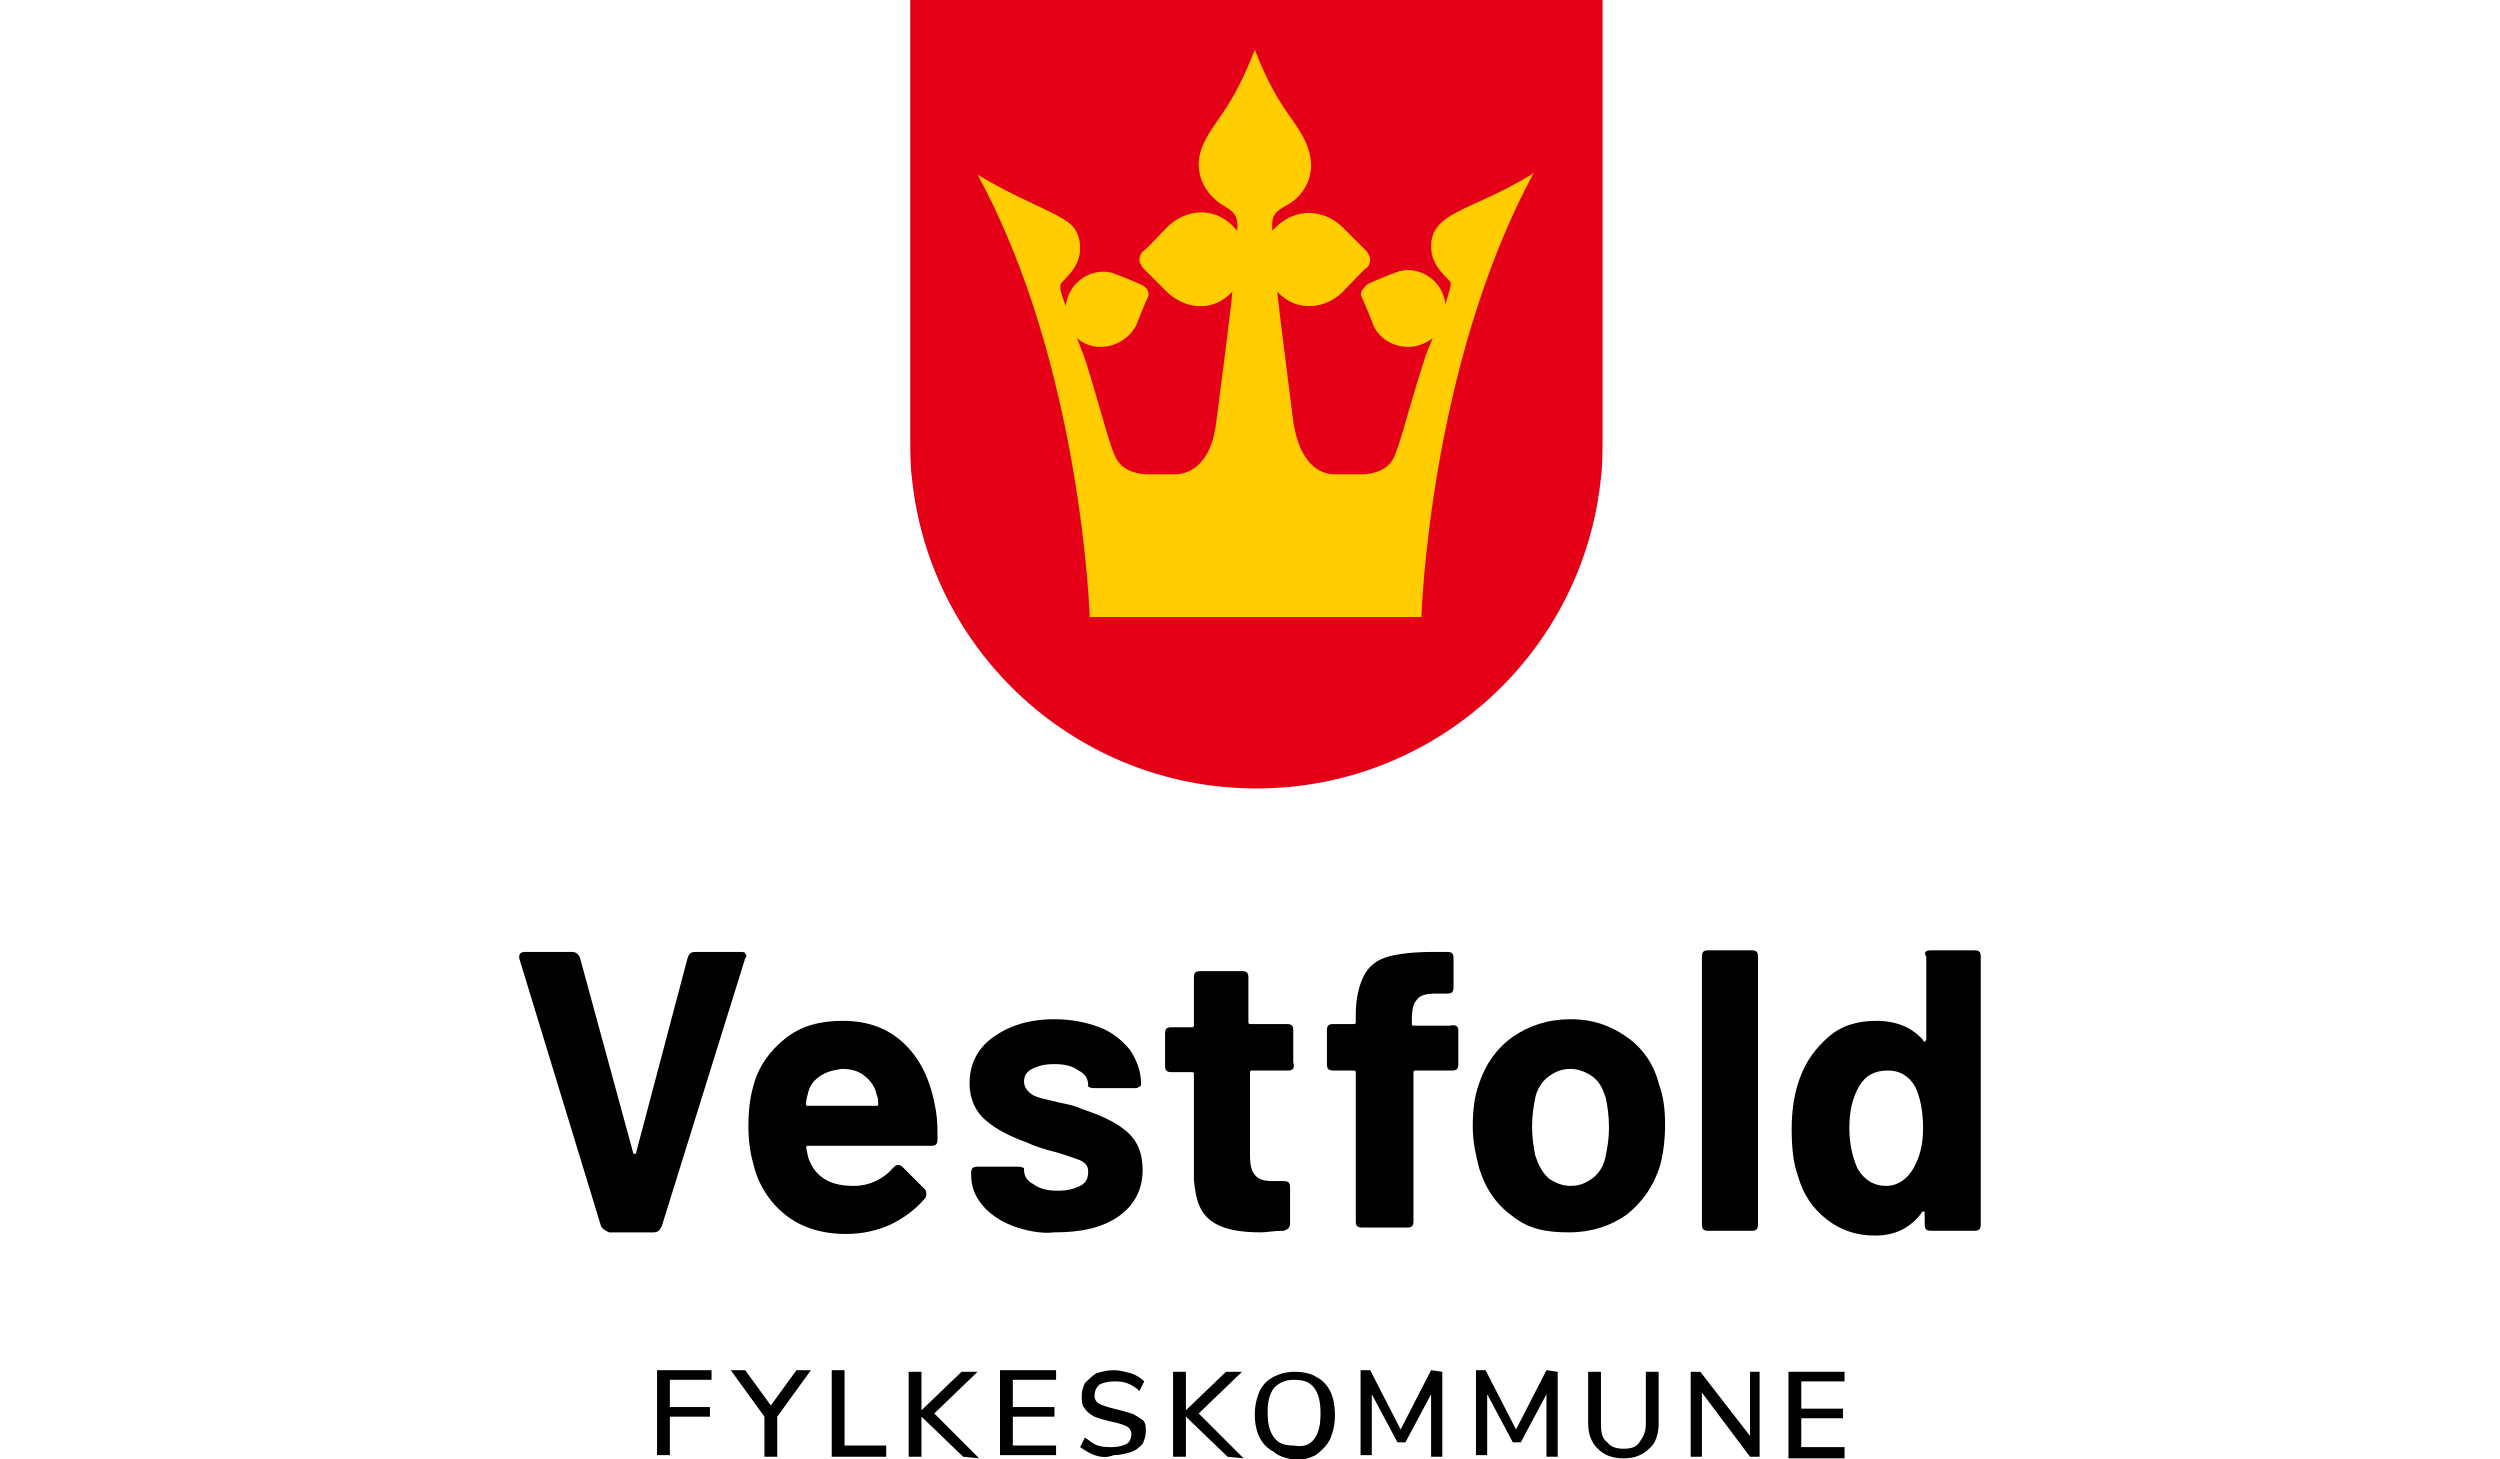
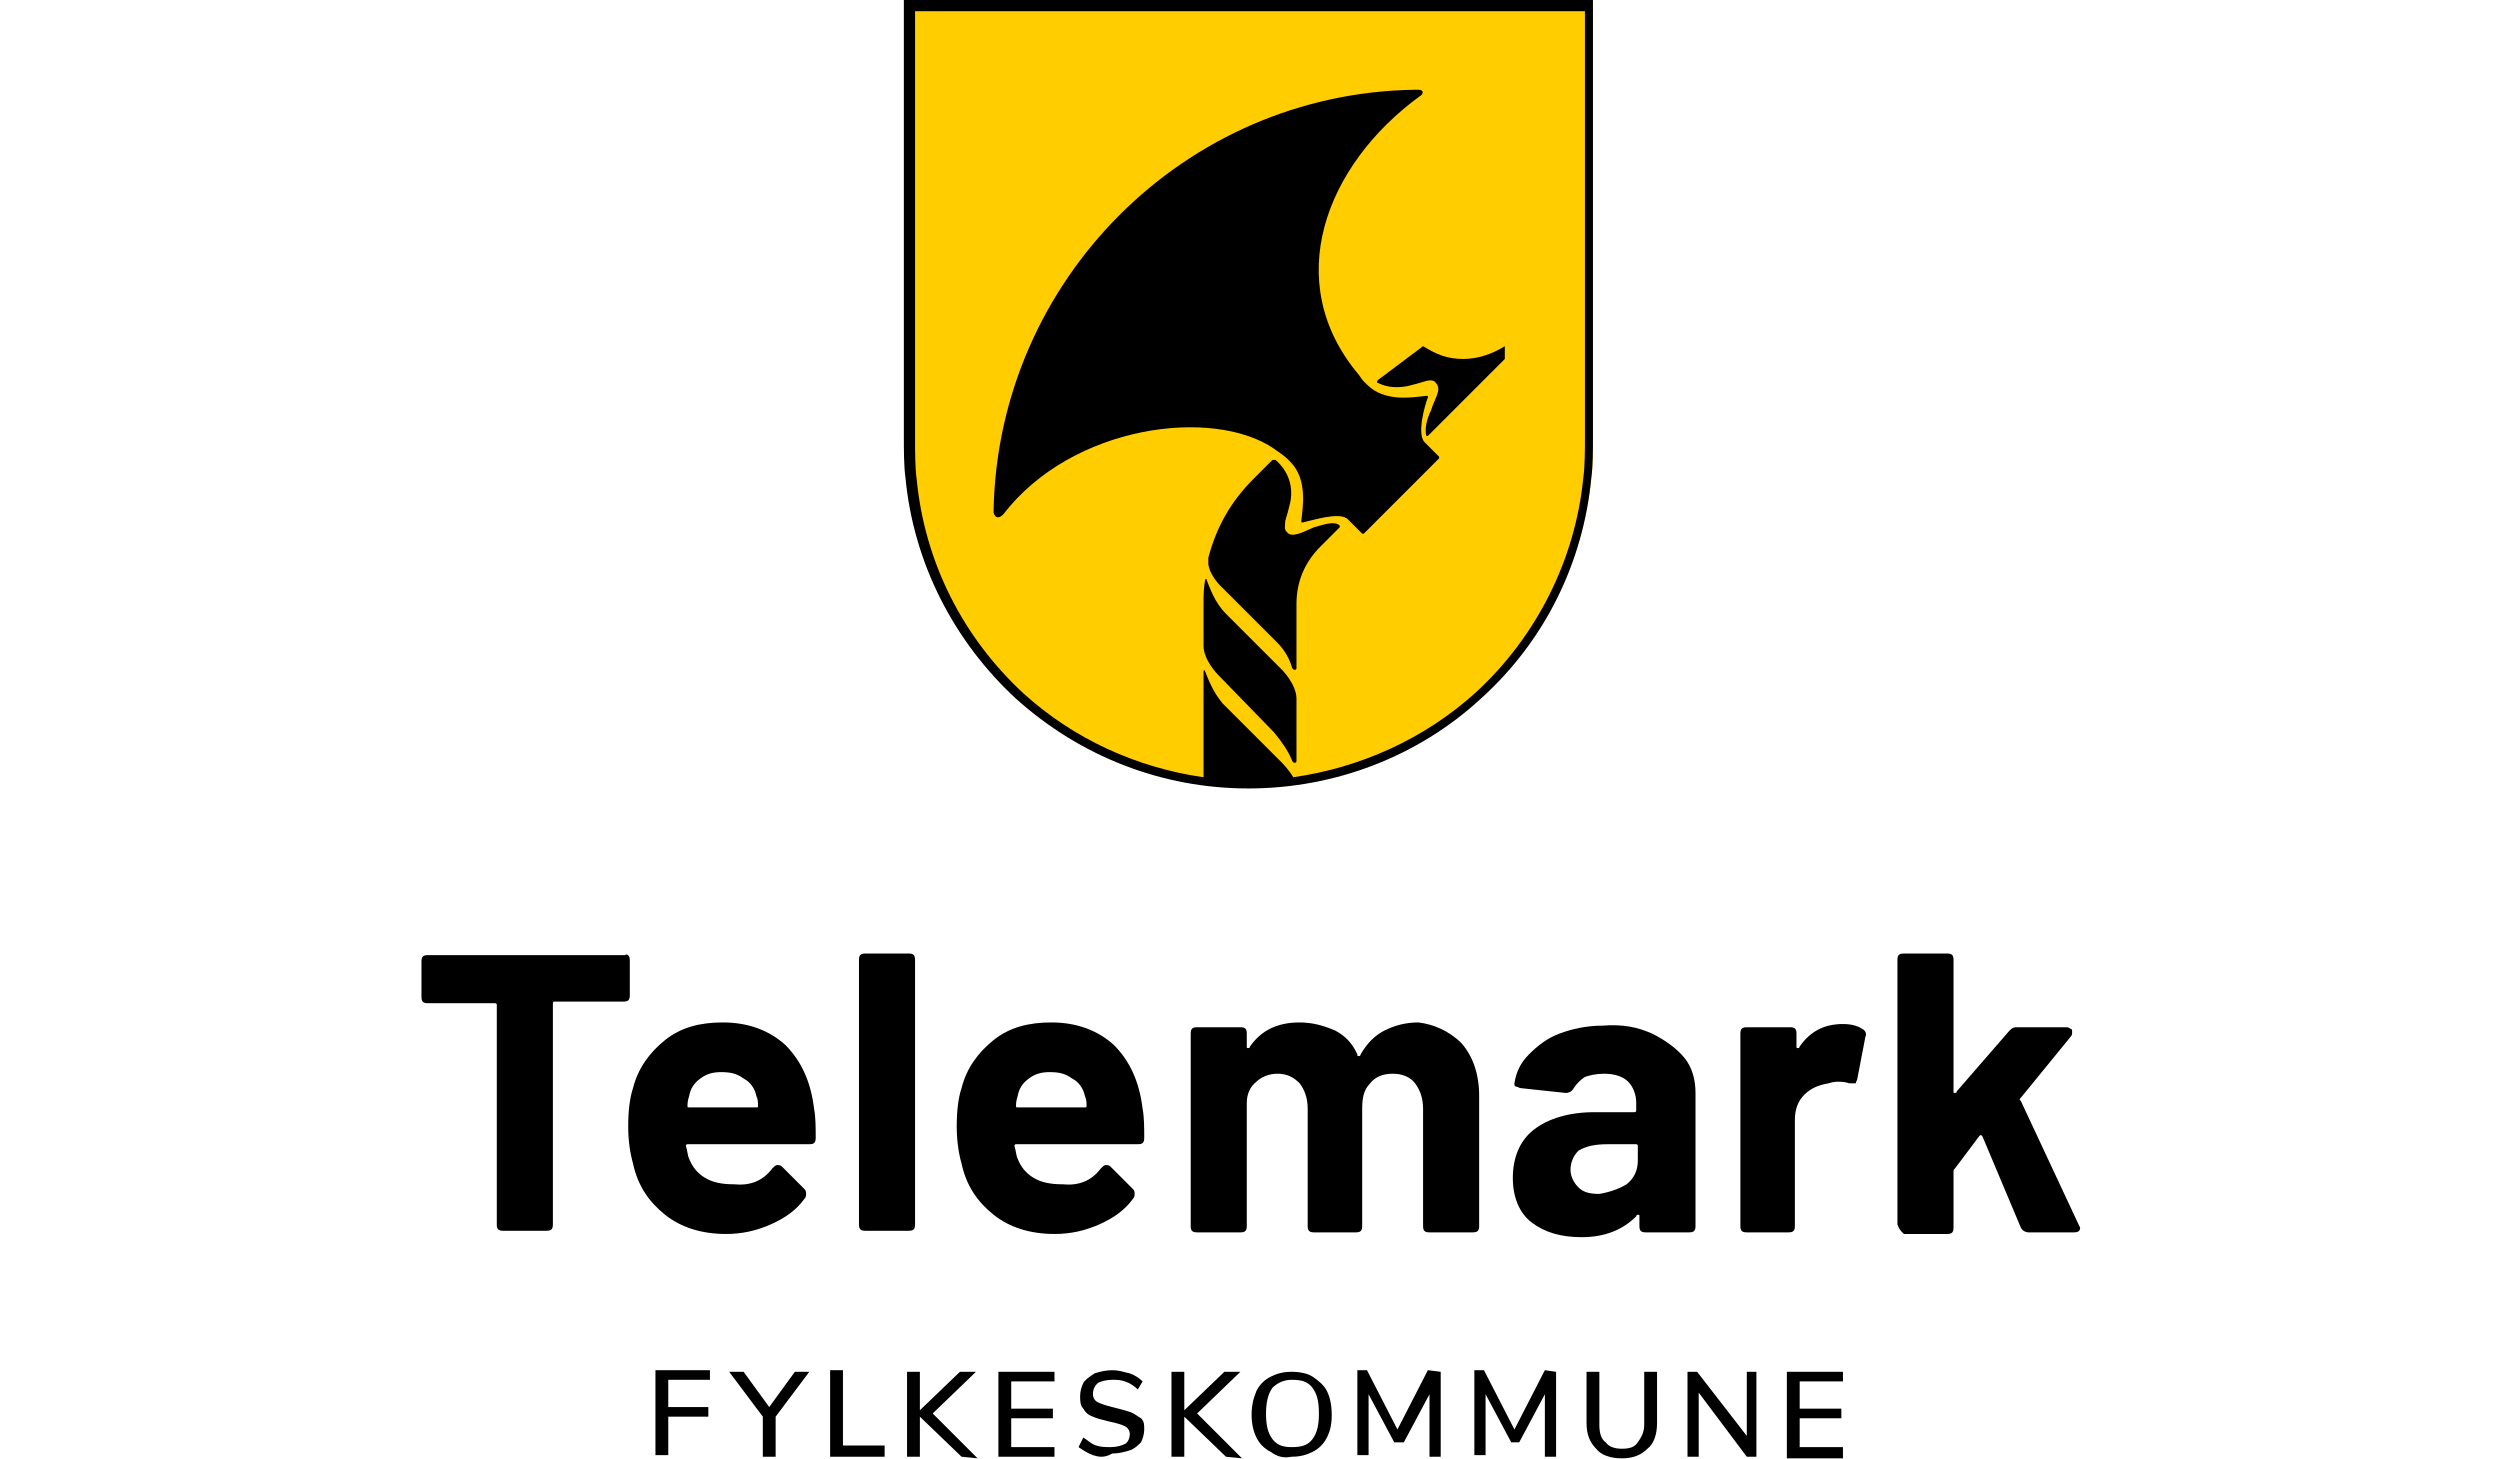
<svg xmlns="http://www.w3.org/2000/svg" version="1.1" id="Layer_1" x="0px" y="0px" viewBox="0 0 156 91" style="enable-background:new 0 0 156 91;" xml:space="preserve">
  <style type="text/css">
- 	.st0{fill:#E40017;}
- 	.st1{fill:#FFCD00;}
+ 	.st0{fill:#FFCD00;}
</style>
  <g>
    <g>
      <g>
-         <path d="M37.5,76.5l-5.1-16.7c0,0,0-0.1,0-0.1c0-0.2,0.1-0.3,0.4-0.3h2.9c0.2,0,0.4,0.1,0.5,0.4l3.3,12.1c0,0.1,0.1,0.1,0.1,0.1     c0.1,0,0.1,0,0.1-0.1l3.2-12.1c0.1-0.3,0.2-0.4,0.5-0.4h2.8c0.1,0,0.3,0,0.3,0.1c0.1,0.1,0.1,0.2,0,0.3l-5.2,16.7     c-0.1,0.2-0.2,0.4-0.5,0.4H38C37.8,76.8,37.6,76.7,37.5,76.5L37.5,76.5z" />
-         <path d="M55.7,72.9c0.1-0.1,0.2-0.2,0.3-0.2c0.1,0,0.2,0,0.3,0.1l1.4,1.4c0.1,0.1,0.1,0.2,0.1,0.3c0,0.1,0,0.2-0.1,0.3     c-0.6,0.7-1.3,1.2-2.1,1.6c-0.9,0.4-1.8,0.6-2.8,0.6c-1.5,0-2.8-0.4-3.8-1.2c-1-0.8-1.7-1.9-2-3.2c-0.2-0.7-0.3-1.5-0.3-2.3     c0-1,0.1-1.8,0.3-2.5c0.3-1.2,1-2.2,2-3s2.2-1.1,3.6-1.1c1.6,0,2.9,0.5,3.9,1.5c1,1,1.6,2.3,1.9,4.1c0.1,0.6,0.1,1.2,0.1,1.8     c0,0.3-0.1,0.4-0.4,0.4h-7.7c-0.1,0-0.1,0.1-0.1,0.1c0.1,0.4,0.1,0.6,0.2,0.8c0.2,0.5,0.5,0.9,1,1.2c0.5,0.3,1.1,0.4,1.8,0.4     C54.2,74,55.1,73.6,55.7,72.9L55.7,72.9z M51.1,67.2c-0.4,0.3-0.6,0.6-0.7,1.1c-0.1,0.3-0.1,0.5-0.1,0.6c0,0.1,0,0.1,0.1,0.1h4.3     c0.1,0,0.1,0,0.1-0.1c0-0.2,0-0.4-0.1-0.6c-0.1-0.5-0.4-0.9-0.8-1.2c-0.4-0.3-0.8-0.4-1.4-0.4C51.9,66.8,51.5,66.9,51.1,67.2     L51.1,67.2z" />
-         <path d="M63.2,76.5c-0.8-0.3-1.5-0.8-1.9-1.3c-0.5-0.6-0.7-1.2-0.7-1.9v-0.1c0-0.3,0.1-0.4,0.4-0.4h2.5c0.3,0,0.4,0.1,0.4,0.1V73     c0,0.4,0.2,0.7,0.6,0.9c0.4,0.3,0.9,0.4,1.5,0.4c0.6,0,1-0.1,1.4-0.3c0.4-0.2,0.5-0.5,0.5-0.9c0-0.3-0.1-0.5-0.5-0.7     c-0.3-0.1-0.8-0.3-1.5-0.5c-0.8-0.2-1.4-0.4-1.8-0.6c-1.1-0.4-1.9-0.8-2.6-1.4c-0.6-0.5-1-1.3-1-2.3c0-1.2,0.5-2.2,1.5-2.9     c1-0.7,2.2-1.1,3.8-1.1c1.1,0,2,0.2,2.8,0.5c0.8,0.3,1.4,0.8,1.9,1.4c0.4,0.6,0.7,1.3,0.7,2.1c0,0.1,0,0.2-0.1,0.2     c-0.1,0.1-0.2,0.1-0.3,0.1h-2.5c-0.3,0-0.4-0.1-0.4-0.1v-0.1c0-0.4-0.2-0.7-0.6-0.9c-0.4-0.3-0.9-0.4-1.5-0.4     c-0.6,0-1,0.1-1.4,0.3c-0.4,0.2-0.5,0.5-0.5,0.8s0.2,0.6,0.5,0.8c0.3,0.2,0.9,0.3,1.7,0.5c0.5,0.1,1,0.2,1.4,0.4     c1.2,0.4,2.1,0.8,2.8,1.4s1,1.4,1,2.4c0,1.2-0.5,2.2-1.5,2.9c-1,0.7-2.3,1-4,1C65,77,64,76.8,63.2,76.5L63.2,76.5z" />
-         <path d="M80.4,66.8h-2.3c-0.1,0-0.1,0.1-0.1,0.1v5.2c0,0.6,0.1,1,0.3,1.2c0.2,0.3,0.6,0.4,1.1,0.4h0.7c0.3,0,0.4,0.1,0.4,0.4v2.2     c0,0.3-0.1,0.4-0.4,0.5c-0.6,0-1.1,0.1-1.4,0.1c-1.4,0-2.4-0.2-3.1-0.7c-0.7-0.5-1-1.3-1.1-2.6v-6.6c0-0.1-0.1-0.1-0.1-0.1h-1.3     c-0.3,0-0.4-0.1-0.4-0.4v-2c0-0.3,0.1-0.4,0.4-0.4h1.3c0.1,0,0.1-0.1,0.1-0.1V61c0-0.3,0.1-0.4,0.4-0.4h2.6     c0.3,0,0.4,0.1,0.4,0.4v2.8c0,0.1,0.1,0.1,0.1,0.1h2.3c0.3,0,0.4,0.1,0.4,0.4v2C80.8,66.6,80.7,66.8,80.4,66.8L80.4,66.8z" />
-         <path d="M91,64.3v2.1c0,0.3-0.1,0.4-0.4,0.4h-2.3c-0.1,0-0.1,0.1-0.1,0.1v9.3c0,0.3-0.1,0.4-0.4,0.4H85c-0.3,0-0.4-0.1-0.4-0.4     v-9.3c0-0.1-0.1-0.1-0.1-0.1h-1.3c-0.3,0-0.4-0.1-0.4-0.4v-2.1c0-0.3,0.1-0.4,0.4-0.4h1.3c0.1,0,0.1-0.1,0.1-0.1v-0.5     c0-1,0.2-1.8,0.5-2.4c0.3-0.6,0.8-1,1.5-1.2c0.7-0.2,1.7-0.3,2.9-0.3h0.8c0.3,0,0.4,0.1,0.4,0.4v1.8c0,0.3-0.1,0.4-0.4,0.4h-0.7     c-0.6,0-1,0.1-1.2,0.4c-0.2,0.2-0.3,0.6-0.3,1.2v0.3c0,0.1,0.1,0.1,0.1,0.1h2.3C90.9,63.9,91,64.1,91,64.3L91,64.3z" />
-         <path d="M94.4,75.9c-1-0.7-1.7-1.7-2.1-3c-0.2-0.8-0.4-1.6-0.4-2.6c0-1,0.1-1.9,0.4-2.7c0.4-1.2,1.1-2.2,2.1-2.9     c1-0.7,2.2-1.1,3.6-1.1c1.4,0,2.5,0.4,3.5,1.1c1,0.7,1.7,1.7,2,2.9c0.3,0.8,0.4,1.6,0.4,2.6c0,0.9-0.1,1.7-0.3,2.5     c-0.4,1.3-1.1,2.3-2.1,3.1c-1,0.7-2.2,1.1-3.6,1.1S95.4,76.7,94.4,75.9L94.4,75.9z M99.4,73.5c0.4-0.3,0.7-0.8,0.8-1.4     c0.1-0.5,0.2-1,0.2-1.8c0-0.7-0.1-1.3-0.2-1.8c-0.2-0.6-0.4-1-0.8-1.3s-0.9-0.5-1.4-0.5c-0.6,0-1,0.2-1.4,0.5s-0.7,0.8-0.8,1.3     c-0.1,0.5-0.2,1.1-0.2,1.8c0,0.7,0.1,1.3,0.2,1.8c0.2,0.6,0.4,1,0.8,1.4C97,73.8,97.5,74,98,74C98.6,74,99,73.8,99.4,73.5     L99.4,73.5z" />
-         <path d="M106.2,76.4V59.7c0-0.3,0.1-0.4,0.4-0.4h2.7c0.3,0,0.4,0.1,0.4,0.4v16.7c0,0.3-0.1,0.4-0.4,0.4h-2.7     C106.3,76.8,106.2,76.7,106.2,76.4z" />
-         <path d="M120.5,59.3h2.7c0.3,0,0.4,0.1,0.4,0.4v16.7c0,0.3-0.1,0.4-0.4,0.4h-2.7c-0.3,0-0.4-0.1-0.4-0.4v-0.7     c0-0.1,0-0.1-0.1-0.1c0,0-0.1,0-0.1,0.1c-0.7,0.9-1.6,1.4-2.9,1.4c-1.1,0-2.1-0.3-3-1c-0.9-0.7-1.5-1.6-1.8-2.7     c-0.3-0.8-0.4-1.8-0.4-3s0.2-2.3,0.5-3.1c0.4-1.1,1-1.9,1.8-2.6s1.8-1,3-1c1.2,0,2.2,0.4,2.9,1.2c0,0.1,0.1,0.1,0.1,0.1     c0,0,0.1-0.1,0.1-0.1v-5.2C120,59.4,120.2,59.3,120.5,59.3L120.5,59.3z M120,70.4c0-1.1-0.2-2-0.5-2.6c-0.4-0.7-1-1-1.7-1     c-0.8,0-1.4,0.3-1.8,1c-0.4,0.7-0.6,1.5-0.6,2.6c0,1,0.2,1.8,0.5,2.5c0.4,0.7,1,1.1,1.8,1.1c0.7,0,1.3-0.4,1.7-1.1     C119.8,72.2,120,71.4,120,70.4L120,70.4z" />
+         <path d="M39.3,59.9v2.2c0,0.3-0.1,0.4-0.4,0.4h-4.3c-0.1,0-0.1,0.1-0.1,0.1v13.8c0,0.3-0.1,0.4-0.4,0.4h-2.7     c-0.3,0-0.4-0.1-0.4-0.4V62.7c0-0.1-0.1-0.1-0.1-0.1h-4.2c-0.3,0-0.4-0.1-0.4-0.4v-2.2c0-0.3,0.1-0.4,0.4-0.4h12.3     C39.1,59.5,39.3,59.6,39.3,59.9z" />
+         <path d="M48.2,72.9c0.1-0.1,0.2-0.2,0.3-0.2c0.1,0,0.2,0,0.3,0.1l1.4,1.4c0.1,0.1,0.1,0.2,0.1,0.3c0,0.1,0,0.2-0.1,0.3     c-0.5,0.7-1.2,1.2-2.1,1.6c-0.9,0.4-1.8,0.6-2.8,0.6c-1.5,0-2.8-0.4-3.8-1.2s-1.7-1.8-2-3.2c-0.2-0.7-0.3-1.5-0.3-2.3     c0-1,0.1-1.8,0.3-2.4c0.3-1.2,1-2.2,2-3s2.2-1.1,3.6-1.1c1.6,0,2.9,0.5,3.9,1.4c1,1,1.6,2.3,1.8,4c0.1,0.5,0.1,1.2,0.1,1.8     c0,0.3-0.1,0.4-0.4,0.4h-7.6c-0.1,0-0.1,0.1-0.1,0.1c0.1,0.3,0.1,0.6,0.2,0.8c0.2,0.5,0.5,0.9,1,1.2c0.5,0.3,1.1,0.4,1.8,0.4     C46.8,74,47.6,73.7,48.2,72.9L48.2,72.9z M43.7,67.3c-0.4,0.3-0.6,0.6-0.7,1.1c-0.1,0.3-0.1,0.5-0.1,0.6c0,0.1,0,0.1,0.1,0.1h4.2     c0.1,0,0.1,0,0.1-0.1c0-0.2,0-0.4-0.1-0.6c-0.1-0.5-0.4-0.9-0.8-1.1c-0.4-0.3-0.8-0.4-1.4-0.4C44.5,66.9,44.1,67,43.7,67.3     L43.7,67.3z" />
+         <path d="M53.6,76.4V59.9c0-0.3,0.1-0.4,0.4-0.4h2.7c0.3,0,0.4,0.1,0.4,0.4v16.5c0,0.3-0.1,0.4-0.4,0.4H54     C53.7,76.8,53.6,76.7,53.6,76.4z" />
+         <path d="M68.7,72.9c0.1-0.1,0.2-0.2,0.3-0.2c0.1,0,0.2,0,0.3,0.1l1.4,1.4c0.1,0.1,0.1,0.2,0.1,0.3c0,0.1,0,0.2-0.1,0.3     c-0.5,0.7-1.2,1.2-2.1,1.6c-0.9,0.4-1.8,0.6-2.8,0.6c-1.5,0-2.8-0.4-3.8-1.2s-1.7-1.8-2-3.2c-0.2-0.7-0.3-1.5-0.3-2.3     c0-1,0.1-1.8,0.3-2.4c0.3-1.2,1-2.2,2-3s2.2-1.1,3.6-1.1c1.6,0,2.9,0.5,3.9,1.4c1,1,1.6,2.3,1.8,4c0.1,0.5,0.1,1.2,0.1,1.8     c0,0.3-0.1,0.4-0.4,0.4h-7.6c-0.1,0-0.1,0.1-0.1,0.1c0.1,0.3,0.1,0.6,0.2,0.8c0.2,0.5,0.5,0.9,1,1.2c0.5,0.3,1.1,0.4,1.8,0.4     C67.3,74,68.1,73.7,68.7,72.9L68.7,72.9z M64.2,67.3c-0.4,0.3-0.6,0.6-0.7,1.1c-0.1,0.3-0.1,0.5-0.1,0.6c0,0.1,0,0.1,0.1,0.1h4.2     c0.1,0,0.1,0,0.1-0.1c0-0.2,0-0.4-0.1-0.6c-0.1-0.5-0.4-0.9-0.8-1.1c-0.4-0.3-0.8-0.4-1.4-0.4C65,66.9,64.6,67,64.2,67.3     L64.2,67.3z" />
+         <path d="M91.2,65.1c0.7,0.8,1.1,1.9,1.1,3.3v8.1c0,0.3-0.1,0.4-0.4,0.4h-2.7c-0.3,0-0.4-0.1-0.4-0.4v-7.3c0-0.7-0.2-1.2-0.5-1.6     c-0.3-0.4-0.8-0.6-1.4-0.6c-0.6,0-1.1,0.2-1.4,0.6c-0.4,0.4-0.5,0.9-0.5,1.6v7.3c0,0.3-0.1,0.4-0.4,0.4h-2.6     c-0.3,0-0.4-0.1-0.4-0.4v-7.3c0-0.7-0.2-1.2-0.5-1.6c-0.4-0.4-0.8-0.6-1.4-0.6c-0.5,0-1,0.2-1.3,0.5c-0.4,0.3-0.6,0.8-0.6,1.3     v7.7c0,0.3-0.1,0.4-0.4,0.4h-2.7c-0.3,0-0.4-0.1-0.4-0.4V64.5c0-0.3,0.1-0.4,0.4-0.4h2.7c0.3,0,0.4,0.1,0.4,0.4v0.8     c0,0.1,0,0.1,0.1,0.1c0,0,0.1,0,0.1-0.1c0.7-1,1.7-1.5,3.1-1.5c0.8,0,1.5,0.2,2.2,0.5c0.6,0.3,1.1,0.8,1.4,1.5     c0,0.1,0,0.1,0.1,0.1c0,0,0.1,0,0.1-0.1c0.4-0.7,0.9-1.2,1.5-1.5c0.6-0.3,1.3-0.5,2.1-0.5C89.4,63.9,90.4,64.3,91.2,65.1     L91.2,65.1z" />
+         <path d="M103.1,64.5c0.8,0.4,1.5,0.9,2,1.5c0.5,0.6,0.7,1.4,0.7,2.2v8.3c0,0.3-0.1,0.4-0.4,0.4h-2.7c-0.3,0-0.4-0.1-0.4-0.4v-0.6     c0-0.1,0-0.1-0.1-0.1c0,0-0.1,0-0.1,0.1c-0.8,0.8-1.9,1.3-3.4,1.3c-1.3,0-2.3-0.3-3.1-0.9c-0.8-0.6-1.2-1.6-1.2-2.8     c0-1.2,0.4-2.3,1.3-3c0.9-0.7,2.2-1.1,3.8-1.1h2.5c0.1,0,0.1-0.1,0.1-0.1v-0.5c0-0.5-0.2-1-0.5-1.3s-0.8-0.5-1.5-0.5     c-0.5,0-0.9,0.1-1.2,0.2c-0.3,0.2-0.5,0.4-0.7,0.7c-0.1,0.2-0.3,0.3-0.5,0.3l-2.8-0.3c-0.1,0-0.2-0.1-0.3-0.1s-0.1-0.1-0.1-0.2     c0.1-0.7,0.4-1.3,0.9-1.8c0.5-0.5,1.1-1,1.9-1.3s1.7-0.5,2.7-0.5C101.3,63.9,102.2,64.1,103.1,64.5L103.1,64.5z M101.5,73.9     c0.5-0.4,0.7-0.9,0.7-1.5v-0.9c0-0.1-0.1-0.1-0.1-0.1h-1.8c-0.7,0-1.3,0.1-1.8,0.4C98.2,72.1,98,72.5,98,73     c0,0.4,0.2,0.8,0.5,1.1c0.3,0.3,0.7,0.4,1.3,0.4C100.4,74.4,101,74.2,101.5,73.9L101.5,73.9z" />
+         <path d="M116.2,64.2c0.2,0.1,0.3,0.3,0.2,0.5l-0.5,2.6c0,0.1-0.1,0.2-0.1,0.3c-0.1,0-0.2,0-0.4,0c-0.3-0.1-0.5-0.1-0.7-0.1     c-0.1,0-0.3,0-0.6,0.1c-0.6,0.1-1.1,0.3-1.5,0.7c-0.4,0.4-0.6,0.9-0.6,1.6v6.6c0,0.3-0.1,0.4-0.4,0.4H109c-0.3,0-0.4-0.1-0.4-0.4     V64.5c0-0.3,0.1-0.4,0.4-0.4h2.7c0.3,0,0.4,0.1,0.4,0.4v0.8c0,0.1,0,0.1,0.1,0.1c0,0,0.1,0,0.1-0.1c0.7-1,1.6-1.4,2.7-1.4     C115.5,63.9,115.9,64,116.2,64.2L116.2,64.2z" />
+         <path d="M118.4,76.4V59.9c0-0.3,0.1-0.4,0.4-0.4h2.7c0.3,0,0.4,0.1,0.4,0.4v8.2c0,0.1,0,0.1,0.1,0.1c0,0,0.1,0,0.1-0.1l3.3-3.8     c0.2-0.2,0.3-0.2,0.5-0.2h3c0.1,0,0.2,0,0.3,0.1c0.1,0,0.1,0.1,0.1,0.2c0,0.1,0,0.2-0.1,0.3l-3.1,3.8c-0.1,0.1-0.1,0.1,0,0.2     l3.6,7.7l0.1,0.2c0,0.2-0.1,0.3-0.4,0.3h-2.8c-0.2,0-0.4-0.1-0.5-0.3l-2.4-5.7c-0.1-0.1-0.1-0.1-0.2,0l-1.5,2     c-0.1,0.1-0.1,0.1-0.1,0.2v3.5c0,0.3-0.1,0.4-0.4,0.4h-2.7C118.6,76.8,118.5,76.7,118.4,76.4L118.4,76.4z" />
      </g>
      <g>
-         <path d="M41,85.5l3.4,0v0.6l-2.6,0v1.7l2.5,0v0.6l-2.5,0l0,2.4H41L41,85.5L41,85.5z" />
-         <path d="M48.5,88.4l0,2.5h-0.8l0-2.5l-2.1-2.9h0.9l1.6,2.2l1.6-2.2h0.9L48.5,88.4L48.5,88.4z" />
-         <path d="M51.9,85.5h0.8l0,4.7l2.6,0v0.7l-3.4,0L51.9,85.5L51.9,85.5z" />
-         <path d="M60.1,90.9l-2.6-2.5l0,2.5h-0.8l0-5.3h0.8l0,2.4l2.5-2.4h1l-2.7,2.6l2.8,2.8L60.1,90.9L60.1,90.9z" />
-         <path d="M62.4,85.5l3.5,0v0.6l-2.7,0v1.7l2.6,0v0.6l-2.6,0v1.8l2.7,0v0.6l-3.5,0L62.4,85.5L62.4,85.5z" />
-         <path d="M68.3,90.8c-0.3-0.1-0.6-0.3-0.9-0.5l0.3-0.6c0.3,0.2,0.5,0.4,0.8,0.5c0.3,0.1,0.6,0.1,0.9,0.1c0.4,0,0.7-0.1,0.9-0.2     c0.2-0.1,0.3-0.4,0.3-0.6c0-0.2-0.1-0.4-0.3-0.5c-0.2-0.1-0.5-0.2-1-0.3c-0.4-0.1-0.8-0.2-1-0.3s-0.5-0.3-0.6-0.5     c-0.2-0.2-0.2-0.5-0.2-0.8c0-0.3,0.1-0.6,0.2-0.8c0.2-0.2,0.4-0.4,0.7-0.6c0.3-0.1,0.7-0.2,1.1-0.2c0.4,0,0.7,0.1,1.1,0.2     c0.3,0.1,0.6,0.3,0.8,0.5l-0.3,0.6c-0.2-0.2-0.5-0.4-0.8-0.5c-0.3-0.1-0.5-0.1-0.8-0.1c-0.4,0-0.7,0.1-0.9,0.2     c-0.2,0.2-0.3,0.4-0.3,0.7c0,0.2,0.1,0.4,0.3,0.5c0.2,0.1,0.5,0.2,0.9,0.3c0.4,0.1,0.8,0.2,1.1,0.3c0.3,0.1,0.5,0.3,0.7,0.4     c0.2,0.2,0.2,0.4,0.2,0.7c0,0.3-0.1,0.6-0.2,0.8c-0.2,0.2-0.4,0.4-0.7,0.5c-0.3,0.1-0.7,0.2-1.1,0.2C69,91,68.6,90.9,68.3,90.8     L68.3,90.8z" />
-         <path d="M76.6,90.9L74,88.4l0,2.5h-0.8l0-5.3H74l0,2.4l2.5-2.4h1l-2.7,2.6l2.8,2.8L76.6,90.9L76.6,90.9z" />
-         <path d="M79.5,90.6c-0.4-0.2-0.7-0.5-0.9-0.9s-0.3-0.9-0.3-1.4c0-0.6,0.1-1,0.3-1.5c0.2-0.4,0.5-0.7,0.9-0.9     c0.4-0.2,0.8-0.3,1.3-0.3c0.5,0,1,0.1,1.3,0.3c0.4,0.2,0.7,0.5,0.9,0.9c0.2,0.4,0.3,0.9,0.3,1.5c0,0.6-0.1,1-0.3,1.5     c-0.2,0.4-0.5,0.7-0.9,1c-0.4,0.2-0.8,0.3-1.3,0.3C80.3,91,79.8,90.9,79.5,90.6z M82,89.8c0.3-0.4,0.4-0.9,0.4-1.6     c0-0.7-0.1-1.2-0.4-1.6c-0.3-0.4-0.7-0.5-1.3-0.5c-0.5,0-0.9,0.2-1.2,0.5c-0.3,0.4-0.4,0.9-0.4,1.5c0,0.7,0.1,1.2,0.4,1.6     c0.3,0.4,0.7,0.5,1.2,0.5C81.3,90.3,81.7,90.2,82,89.8L82,89.8z" />
-         <path d="M90,85.6l0,5.3h-0.7l0-3.9l-1.6,3h-0.5l-1.6-3l0,3.8h-0.7l0-5.3h0.6l1.9,3.7l1.9-3.7L90,85.6L90,85.6z" />
-         <path d="M97.2,85.6l0,5.3h-0.7l0-3.9l-1.6,3h-0.5l-1.6-3l0,3.8h-0.7l0-5.3h0.6l1.9,3.7l1.9-3.7L97.2,85.6L97.2,85.6z" />
-         <path d="M99.7,90.4c-0.4-0.4-0.6-0.9-0.6-1.6l0-3.2h0.8l0,3.3c0,0.5,0.1,0.9,0.4,1.1c0.2,0.3,0.6,0.4,1,0.4c0.5,0,0.8-0.1,1-0.4     c0.2-0.3,0.4-0.6,0.4-1.1l0-3.3h0.8l0,3.2c0,0.7-0.2,1.3-0.6,1.6c-0.4,0.4-0.9,0.6-1.6,0.6C100.6,91,100.1,90.8,99.7,90.4     L99.7,90.4z" />
-         <path d="M109.8,85.6l0,5.3h-0.6l-3-4l0,4h-0.7l0-5.3h0.6l3.1,4l0-4L109.8,85.6L109.8,85.6z" />
-         <path d="M111.6,85.6l3.5,0v0.6l-2.7,0v1.7l2.6,0v0.6l-2.6,0v1.8l2.7,0V91l-3.5,0L111.6,85.6L111.6,85.6z" />
+         <path d="M40.9,85.5l3.4,0v0.6l-2.6,0v1.7l2.5,0v0.6l-2.5,0l0,2.4h-0.8C40.9,90.9,40.9,85.5,40.9,85.5z" />
+         <path d="M48.4,88.4l0,2.5h-0.8l0-2.5l-2.1-2.8h0.9l1.6,2.2l1.6-2.2h0.9L48.4,88.4z" />
+         <path d="M51.8,85.5h0.8l0,4.7l2.6,0v0.7l-3.4,0L51.8,85.5L51.8,85.5z" />
+         <path d="M60,90.9l-2.6-2.5l0,2.5h-0.8l0-5.3h0.8l0,2.4l2.5-2.4h1l-2.7,2.6l2.8,2.8L60,90.9L60,90.9z" />
+         <path d="M62.3,85.6l3.5,0v0.6l-2.7,0v1.7l2.6,0v0.6l-2.6,0v1.8l2.7,0v0.6l-3.5,0L62.3,85.6L62.3,85.6z" />
+         <path d="M68.2,90.8c-0.3-0.1-0.6-0.3-0.9-0.5l0.3-0.6c0.3,0.2,0.5,0.4,0.8,0.5c0.3,0.1,0.6,0.1,0.9,0.1c0.4,0,0.7-0.1,0.9-0.2     c0.2-0.1,0.3-0.4,0.3-0.6c0-0.2-0.1-0.4-0.3-0.5c-0.2-0.1-0.5-0.2-1-0.3c-0.4-0.1-0.8-0.2-1-0.3c-0.3-0.1-0.5-0.3-0.6-0.5     c-0.2-0.2-0.2-0.5-0.2-0.8c0-0.3,0.1-0.6,0.2-0.8s0.4-0.4,0.7-0.6c0.3-0.1,0.7-0.2,1.1-0.2c0.4,0,0.7,0.1,1.1,0.2     c0.3,0.1,0.6,0.3,0.8,0.5L71,86.7c-0.2-0.2-0.5-0.4-0.8-0.5c-0.3-0.1-0.5-0.1-0.8-0.1c-0.4,0-0.7,0.1-0.9,0.2     c-0.2,0.2-0.3,0.4-0.3,0.7c0,0.2,0.1,0.4,0.3,0.5c0.2,0.1,0.5,0.2,0.9,0.3c0.4,0.1,0.8,0.2,1.1,0.3c0.3,0.1,0.5,0.3,0.7,0.4     c0.2,0.2,0.2,0.4,0.2,0.7c0,0.3-0.1,0.6-0.2,0.8c-0.2,0.2-0.4,0.4-0.7,0.5c-0.3,0.1-0.7,0.2-1.1,0.2C68.9,91,68.5,90.9,68.2,90.8     L68.2,90.8z" />
+         <path d="M76.5,90.9l-2.6-2.5l0,2.5h-0.8l0-5.3h0.8l0,2.4l2.5-2.4h1l-2.7,2.6l2.8,2.8L76.5,90.9L76.5,90.9z" />
+         <path d="M79.3,90.6c-0.4-0.2-0.7-0.5-0.9-0.9c-0.2-0.4-0.3-0.9-0.3-1.4c0-0.6,0.1-1,0.3-1.5c0.2-0.4,0.5-0.7,0.9-0.9     c0.4-0.2,0.8-0.3,1.3-0.3c0.5,0,1,0.1,1.3,0.3s0.7,0.5,0.9,0.9s0.3,0.9,0.3,1.5s-0.1,1-0.3,1.4c-0.2,0.4-0.5,0.7-0.9,0.9     c-0.4,0.2-0.8,0.3-1.3,0.3C80.1,91,79.7,90.9,79.3,90.6L79.3,90.6z M81.9,89.8c0.3-0.4,0.4-0.9,0.4-1.6s-0.1-1.2-0.4-1.6     c-0.3-0.4-0.7-0.5-1.3-0.5c-0.5,0-0.9,0.2-1.2,0.5C79.1,87,79,87.6,79,88.2c0,0.7,0.1,1.2,0.4,1.6c0.3,0.4,0.7,0.5,1.2,0.5     C81.2,90.3,81.6,90.2,81.9,89.8L81.9,89.8z" />
+         <path d="M89.9,85.6l0,5.3h-0.7l0-3.9l-1.6,3H87l-1.6-3l0,3.8h-0.7l0-5.3h0.6l1.9,3.7l1.9-3.7L89.9,85.6L89.9,85.6z" />
+         <path d="M97.1,85.6l0,5.3h-0.7l0-3.9l-1.6,3h-0.5l-1.6-3l0,3.8H92l0-5.3h0.6l1.9,3.7l1.9-3.7L97.1,85.6L97.1,85.6z" />
+         <path d="M99.6,90.4c-0.4-0.4-0.6-0.9-0.6-1.6l0-3.2h0.8l0,3.3c0,0.5,0.1,0.9,0.4,1.1c0.2,0.3,0.6,0.4,1,0.4c0.5,0,0.8-0.1,1-0.4     c0.2-0.3,0.4-0.6,0.4-1.1l0-3.3h0.8l0,3.2c0,0.7-0.2,1.3-0.6,1.6c-0.4,0.4-0.9,0.6-1.6,0.6C100.5,91,99.9,90.8,99.6,90.4     L99.6,90.4z" />
+         <path d="M109.6,85.6l0,5.3H109l-3-4l0,4h-0.7l0-5.3h0.6l3.1,4l0-4L109.6,85.6L109.6,85.6z" />
+         <path d="M111.5,85.6l3.5,0v0.6l-2.7,0v1.7l2.6,0v0.6l-2.6,0v1.8l2.7,0V91l-3.5,0L111.5,85.6L111.5,85.6z" />
      </g>
    </g>
+     <path class="st0" d="M56.6,0.2v27.1c0,0.7,0,1.8,0.1,2.5c0.5,5.2,3,10.1,6.9,13.7c3.9,3.6,9.1,5.6,14.4,5.6c5.3,0,10.5-2,14.4-5.6   c3.9-3.6,6.4-8.4,6.9-13.7c0.1-0.7,0.1-1.8,0.1-2.5V0.2H56.6z" />
    <g>
-       <path class="st0" d="M56.8,0v27.3c0,0.7,0,1.8,0.1,2.5C58,40.7,67.2,49.2,78.4,49.2c11.2,0,20.4-8.5,21.5-19.4    c0.1-0.7,0.1-1.8,0.1-2.5V0H56.8z" />
-       <path class="st1" d="M88.7,38.4c0,0,0.5-15.6,7-27.6c-2.4,1.5-4.2,2-5.4,2.8c-0.7,0.5-1,1-1,1.8c0,1.2,1,1.9,1.2,2.2    c0.1,0.2-0.1,0.6-0.3,1.4c-0.2-1.7-1.9-2.5-3.1-2c-0.3,0.1-1.5,0.6-1.7,0.7S85.1,18,85,18.1c-0.1,0.2-0.1,0.3,0,0.5    c0.1,0.2,0.6,1.4,0.7,1.7c0.5,1.2,2.3,1.9,3.7,0.8c-0.2,0.5-0.4,0.9-0.6,1.6c-0.9,2.8-1.4,4.9-1.8,5.8s-1.4,1.1-2.1,1.1h-1.6    c-0.9,0-2.2-0.6-2.6-3.3c-0.3-2.4-0.9-7-1-8.1c1.3,1.4,3.1,1,4.1,0c0.3-0.3,1.3-1.4,1.5-1.5c0.1-0.1,0.2-0.3,0.2-0.5    c0-0.2-0.1-0.3-0.2-0.5c-0.1-0.1-1.2-1.2-1.5-1.5c-1.1-1.1-3-1.4-4.4,0.2c-0.1-1,0.2-1.2,0.9-1.6c0.8-0.4,2-1.7,1.3-3.6    c-0.6-1.7-1.8-2.2-3.3-6.1c-1.5,3.9-2.6,4.4-3.3,6.1c-0.7,1.9,0.6,3.2,1.3,3.6c0.7,0.4,1,0.7,0.9,1.6c-1.4-1.7-3.3-1.3-4.4-0.2    c-0.3,0.3-1.3,1.4-1.5,1.5c-0.1,0.1-0.2,0.3-0.2,0.5c0,0.2,0.1,0.3,0.2,0.5c0.1,0.1,1.2,1.2,1.5,1.5c1,1,2.8,1.4,4.1,0    c-0.1,1.2-0.7,5.8-1,8.1c-0.3,2.7-1.7,3.3-2.6,3.3h-1.6c-0.7,0-1.7-0.2-2.1-1.1c-0.4-0.8-0.9-2.9-1.8-5.8    c-0.2-0.6-0.4-1.1-0.6-1.6c1.3,1.1,3.1,0.4,3.7-0.8c0.1-0.3,0.6-1.5,0.7-1.7c0.1-0.2,0.1-0.3,0-0.5c-0.1-0.2-0.2-0.2-0.3-0.3    c-0.2-0.1-1.4-0.6-1.7-0.7c-1.2-0.5-2.9,0.3-3.1,2c-0.3-0.8-0.4-1.2-0.3-1.4c0.2-0.3,1.2-1,1.2-2.2c0-0.8-0.3-1.4-1-1.8    c-1.1-0.7-2.9-1.3-5.4-2.8c6.5,11.9,7,27.6,7,27.6H88.7L88.7,38.4z" />
+       <path d="M56.4,0v27.3c0,0.7,0,1.8,0.1,2.5c0.5,5.3,3,10.2,6.9,13.8c4,3.6,9.1,5.6,14.5,5.6s10.6-2,14.5-5.6    c4-3.6,6.4-8.5,6.9-13.8c0.1-0.7,0.1-1.8,0.1-2.5V0H56.4z M98.9,27.3c0,0.7,0,1.8-0.1,2.5c-0.5,5.1-2.9,9.9-6.7,13.4    c-3.2,2.9-7.2,4.7-11.4,5.3c-0.3-0.5-0.7-0.9-0.7-0.9l0,0l-3.7-3.7c-0.6-0.7-0.9-1.5-1.1-2l0,0c0-0.1-0.1-0.1-0.1,0v6.6    c-4.2-0.6-8.1-2.4-11.2-5.2c-3.8-3.5-6.2-8.2-6.7-13.4c-0.1-0.7-0.1-1.8-0.1-2.5V0.7h41.8L98.9,27.3L98.9,27.3z" />
+       <path d="M80.9,43.6c0-0.9-0.9-1.8-0.9-1.8l0,0l-3.5-3.5c-0.7-0.7-1-1.6-1.2-2.1c0-0.1-0.1-0.1-0.1,0c-0.1,0.5-0.1,1-0.1,1.5l0,2.6    c0,0.9,0.9,1.8,0.9,1.8l3.5,3.6c0.5,0.6,0.9,1.2,1.1,1.7l0,0c0.1,0.3,0.3,0.2,0.3,0.1V47L80.9,43.6L80.9,43.6L80.9,43.6z" />
+       <path d="M82,32.9c-0.7,0.3-1.4,0.7-1.7,0.3c-0.2-0.2-0.1-0.4-0.1-0.7c0,0,0,0,0,0c0,0,0,0,0,0c0,0,0,0,0,0    c0.1-0.3,0.2-0.7,0.3-1.1c0.2-0.9,0-1.9-0.9-2.7c0,0-0.1,0-0.2,0l-0.2,0.2l0,0l0,0l-1,1c-1.4,1.4-2.3,3-2.8,4.9c0,0.1,0,0.3,0,0.4    c0.1,0.8,0.9,1.5,0.9,1.5l3.4,3.4c0.5,0.5,0.8,1.1,0.9,1.5l0,0c0.1,0.3,0.3,0.2,0.3,0.1v-4c0-1.4,0.5-2.6,1.5-3.6l1.2-1.2    c0,0,0-0.1,0-0.1C83.3,32.5,82.7,32.7,82,32.9L82,32.9z" />
+       <path d="M62.6,32.1C62.6,32.1,62.6,32.1,62.6,32.1c4.3-5.6,13.1-6.7,16.9-4.1c0.1,0.1,0.5,0.3,0.9,0.7l0,0l0,0c0,0,0,0,0.1,0.1    c1.1,1.1,0.8,2.8,0.7,3.7c0,0.1,0,0.1,0.1,0.1c0.5-0.1,2.3-0.7,2.8-0.2l0,0l0.6,0.6l0.3,0.3c0,0,0.1,0,0.1,0l4.7-4.7    c0,0,0-0.1,0-0.1l-0.3-0.3l-0.6-0.6l0,0c-0.5-0.5,0-2.3,0.2-2.8c0-0.1,0-0.1-0.1-0.1c-0.9,0.1-2.6,0.4-3.7-0.7c0,0,0,0-0.1-0.1    l0,0l0,0c-0.2-0.2-0.2-0.2-0.4-0.5c-4.9-5.8-2.1-13.1,3.8-17.4c4-2.8,4-2.8,0,0c0.2-0.1,0.3-0.4-0.1-0.4c0,0-0.2,0-0.2,0    C73.9,5.8,62.3,17.5,62,31.8c0,0,0,0.1,0,0.2C62.1,32.3,62.3,32.4,62.6,32.1L62.6,32.1z" />
+       <polygon points="89.1,27.2 89.1,27.2 89.1,27.2   " />
+       <path d="M86,23.9c0.6,0.3,1.2,0.3,1.8,0.2c0.4-0.1,0.8-0.2,1.1-0.3c0,0,0,0,0,0c0,0,0,0,0,0c0,0,0,0,0,0c0.3-0.1,0.6-0.1,0.7,0.1    c0.4,0.4-0.1,1-0.3,1.7c-0.3,0.6-0.4,1.2-0.3,1.6c0,0,0,0,0.1,0l4.8-4.8c0,0,0,0,0-0.1v-0.7c0,0,0,0,0,0l0,0    c-0.8,0.5-1.7,0.8-2.6,0.8c-1,0-1.7-0.3-2.5-0.8c0,0,0,0,0,0L86,23.7C85.9,23.8,85.9,23.9,86,23.9L86,23.9z" />
    </g>
  </g>
</svg>
